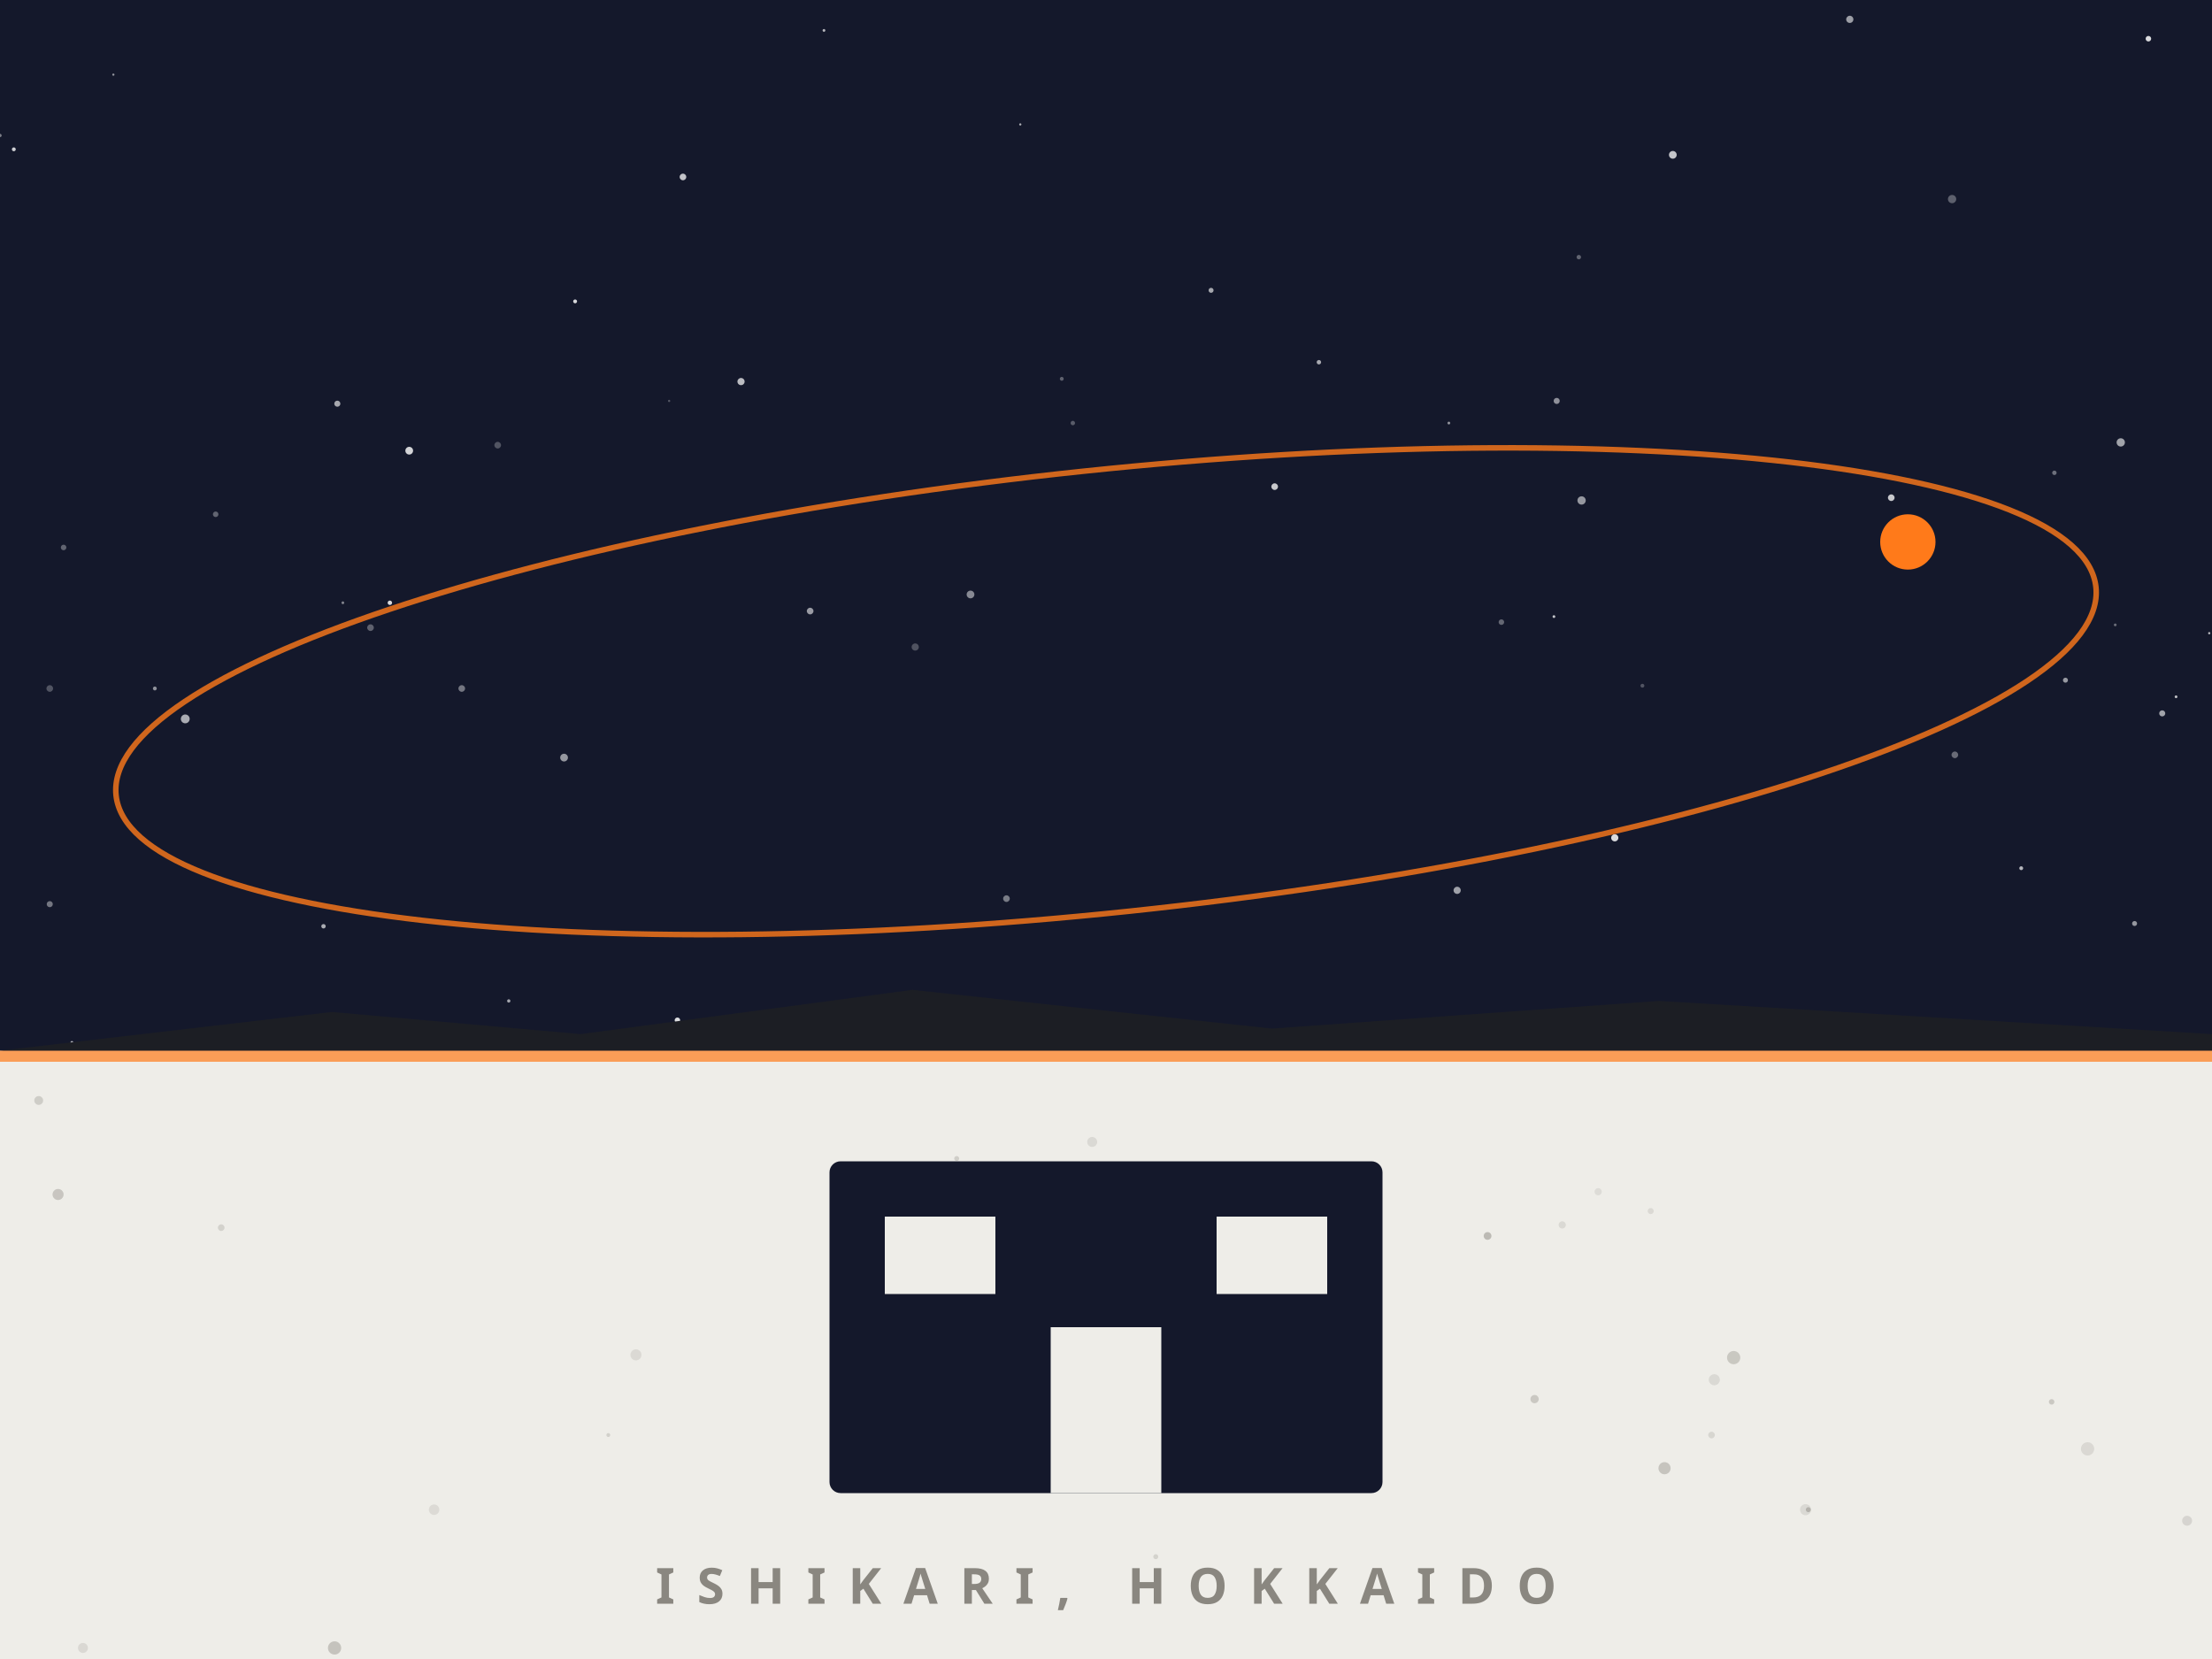
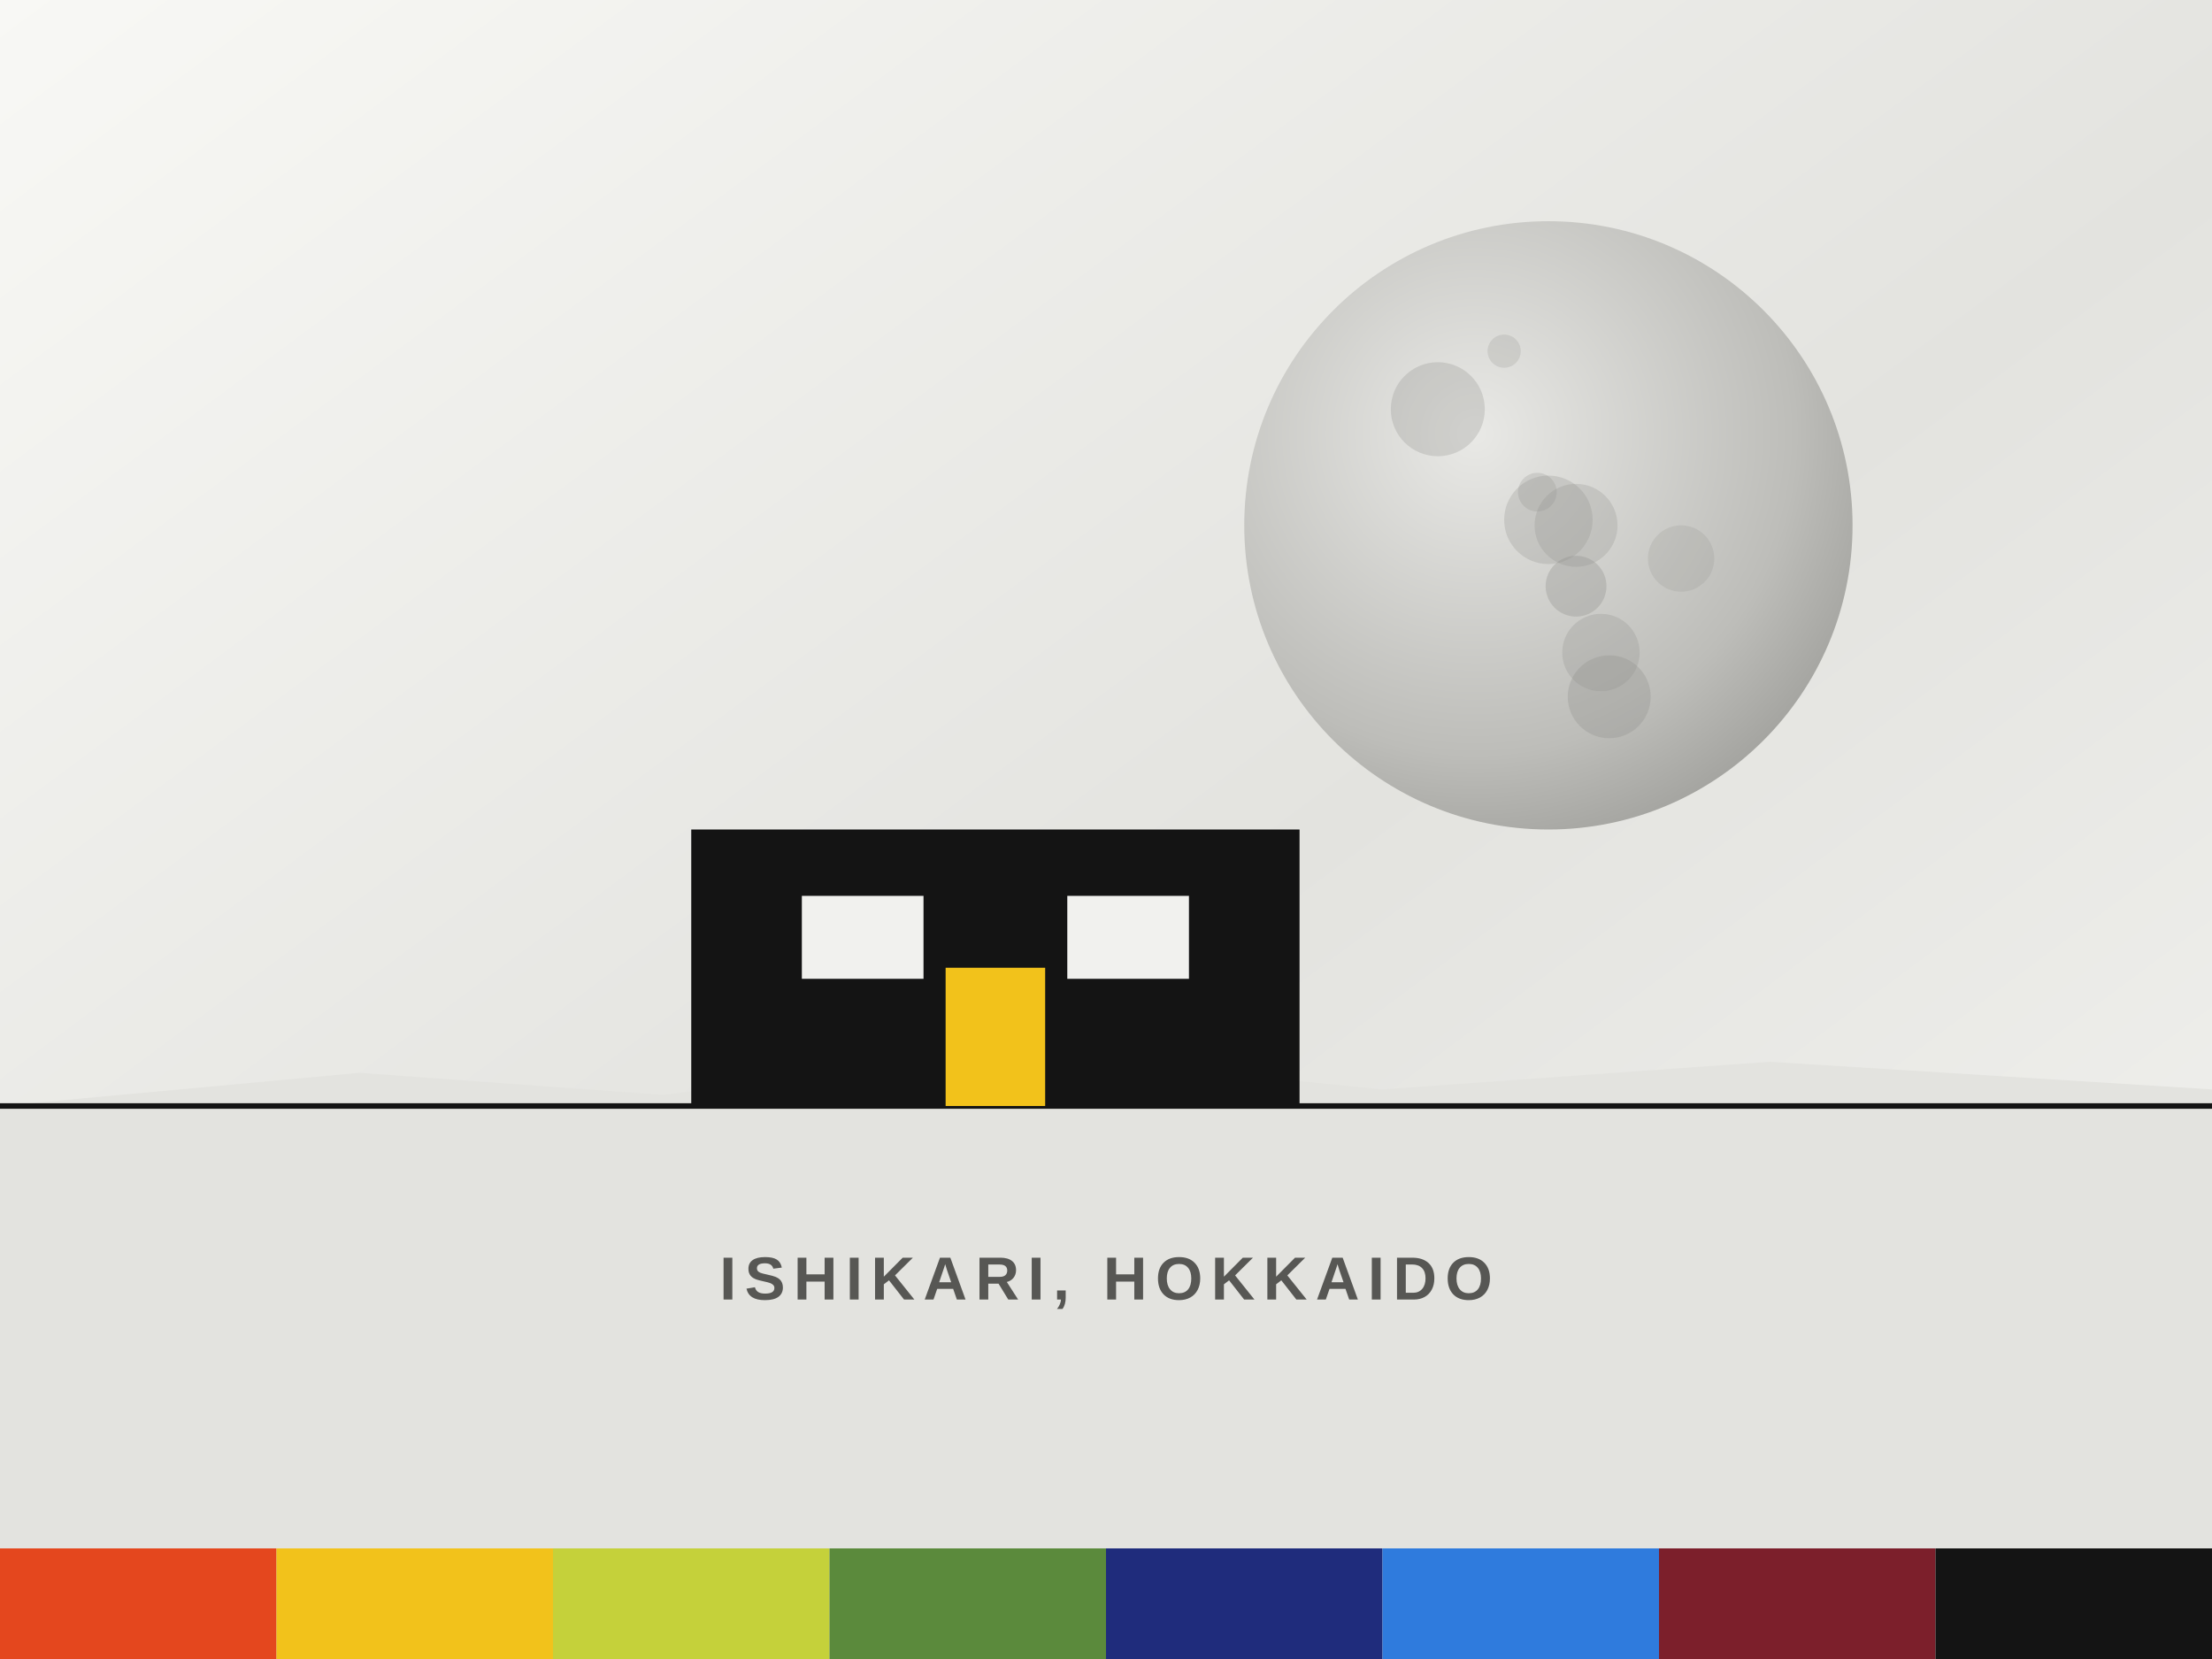
- <svg xmlns="http://www.w3.org/2000/svg" viewBox="0 0 800 600" width="800" height="600" role="img" aria-label="石狩の地平線の上を軌道線が横切る会社のイメージ図">
-   <rect width="800" height="600" fill="#EEEDE8" />
-   <circle cx="0" cy="173" r="2.2" fill="#8A8780" opacity="0.31" />
-   <circle cx="255" cy="284" r="0.9" fill="#8A8780" opacity="0.49" />
-   <circle cx="786" cy="220" r="1.7" fill="#8A8780" opacity="0.49" />
-   <circle cx="619" cy="519" r="1.2" fill="#8A8780" opacity="0.23" />
-   <circle cx="623" cy="115" r="1.7" fill="#8A8780" opacity="0.38" />
-   <circle cx="350" cy="102" r="1.9" fill="#8A8780" opacity="0.24" />
-   <circle cx="123" cy="104" r="1.1" fill="#8A8780" opacity="0.27" />
-   <circle cx="320" cy="318" r="2.0" fill="#8A8780" opacity="0.17" />
-   <circle cx="449" cy="112" r="1.3" fill="#8A8780" opacity="0.22" />
-   <circle cx="653" cy="546" r="2.0" fill="#8A8780" opacity="0.20" />
-   <circle cx="141" cy="338" r="0.7" fill="#8A8780" opacity="0.44" />
-   <circle cx="230" cy="490" r="2.0" fill="#8A8780" opacity="0.19" />
-   <circle cx="654" cy="546" r="0.9" fill="#8A8780" opacity="0.48" />
-   <circle cx="755" cy="524" r="2.4" fill="#8A8780" opacity="0.21" />
-   <circle cx="130" cy="265" r="1.9" fill="#8A8780" opacity="0.33" />
-   <circle cx="493" cy="368" r="2.2" fill="#8A8780" opacity="0.49" />
-   <circle cx="533" cy="210" r="1.8" fill="#8A8780" opacity="0.24" />
-   <circle cx="555" cy="506" r="1.5" fill="#8A8780" opacity="0.36" />
-   <circle cx="742" cy="507" r="1.0" fill="#8A8780" opacity="0.36" />
-   <circle cx="420" cy="151" r="0.7" fill="#8A8780" opacity="0.24" />
-   <circle cx="556" cy="80" r="1.3" fill="#8A8780" opacity="0.22" />
-   <circle cx="565" cy="443" r="1.3" fill="#8A8780" opacity="0.20" />
-   <circle cx="789" cy="129" r="2.1" fill="#8A8780" opacity="0.38" />
-   <circle cx="620" cy="499" r="2.0" fill="#8A8780" opacity="0.20" />
-   <circle cx="242" cy="23" r="1.9" fill="#8A8780" opacity="0.28" />
-   <circle cx="346" cy="419" r="0.9" fill="#8A8780" opacity="0.31" />
-   <circle cx="674" cy="175" r="0.7" fill="#8A8780" opacity="0.44" />
-   <circle cx="289" cy="277" r="2.2" fill="#8A8780" opacity="0.40" />
-   <circle cx="692" cy="161" r="1.7" fill="#8A8780" opacity="0.17" />
-   <circle cx="795" cy="191" r="2.2" fill="#8A8780" opacity="0.24" />
-   <circle cx="220" cy="519" r="0.7" fill="#8A8780" opacity="0.28" />
-   <circle cx="538" cy="447" r="1.4" fill="#8A8780" opacity="0.50" />
-   <circle cx="418" cy="563" r="0.9" fill="#8A8780" opacity="0.26" />
-   <circle cx="607" cy="20" r="1.8" fill="#8A8780" opacity="0.39" />
-   <circle cx="395" cy="413" r="1.8" fill="#8A8780" opacity="0.20" />
-   <circle cx="602" cy="531" r="2.2" fill="#8A8780" opacity="0.40" />
-   <circle cx="466" cy="132" r="1.6" fill="#8A8780" opacity="0.19" />
-   <circle cx="243" cy="128" r="1.7" fill="#8A8780" opacity="0.16" />
-   <circle cx="121" cy="596" r="2.4" fill="#8A8780" opacity="0.41" />
-   <circle cx="134" cy="169" r="1.6" fill="#8A8780" opacity="0.18" />
-   <circle cx="157" cy="546" r="1.9" fill="#8A8780" opacity="0.18" />
-   <circle cx="568" cy="325" r="1.8" fill="#8A8780" opacity="0.34" />
-   <circle cx="550" cy="155" r="1.1" fill="#8A8780" opacity="0.20" />
-   <circle cx="243" cy="33" r="2.0" fill="#8A8780" opacity="0.20" />
-   <circle cx="261" cy="227" r="1.6" fill="#8A8780" opacity="0.28" />
-   <circle cx="590" cy="185" r="1.0" fill="#8A8780" opacity="0.25" />
-   <circle cx="233" cy="229" r="2.4" fill="#8A8780" opacity="0.40" />
-   <circle cx="203" cy="313" r="2.0" fill="#8A8780" opacity="0.38" />
-   <circle cx="8" cy="263" r="2.2" fill="#8A8780" opacity="0.34" />
-   <circle cx="627" cy="491" r="2.4" fill="#8A8780" opacity="0.37" />
-   <circle cx="180" cy="333" r="1.8" fill="#8A8780" opacity="0.45" />
-   <circle cx="225" cy="140" r="1.4" fill="#8A8780" opacity="0.45" />
-   <circle cx="469" cy="210" r="1.4" fill="#8A8780" opacity="0.47" />
-   <circle cx="1" cy="146" r="1.9" fill="#8A8780" opacity="0.46" />
-   <circle cx="14" cy="398" r="1.6" fill="#8A8780" opacity="0.32" />
-   <circle cx="121" cy="75" r="1.6" fill="#8A8780" opacity="0.37" />
-   <circle cx="668" cy="134" r="1.8" fill="#8A8780" opacity="0.17" />
-   <circle cx="791" cy="550" r="1.8" fill="#8A8780" opacity="0.24" />
-   <circle cx="479" cy="288" r="1.1" fill="#8A8780" opacity="0.41" />
-   <circle cx="311" cy="90" r="2.2" fill="#8A8780" opacity="0.45" />
-   <circle cx="30" cy="596" r="1.8" fill="#8A8780" opacity="0.21" />
-   <circle cx="103" cy="173" r="2.4" fill="#8A8780" opacity="0.44" />
-   <circle cx="610" cy="245" r="0.6" fill="#8A8780" opacity="0.16" />
-   <circle cx="267" cy="110" r="2.4" fill="#8A8780" opacity="0.31" />
-   <circle cx="50" cy="8" r="0.8" fill="#8A8780" opacity="0.47" />
-   <circle cx="578" cy="431" r="1.3" fill="#8A8780" opacity="0.17" />
-   <circle cx="80" cy="444" r="1.2" fill="#8A8780" opacity="0.27" />
-   <circle cx="21" cy="432" r="2.0" fill="#8A8780" opacity="0.39" />
-   <circle cx="597" cy="438" r="1.1" fill="#8A8780" opacity="0.19" />
-   <circle cx="337" cy="358" r="1.6" fill="#8A8780" opacity="0.17" />
-   <rect width="800" height="380" fill="#14182B" />
-   <circle cx="0" cy="49" r="0.6" fill="#fff" opacity="0.44" />
-   <circle cx="18" cy="327" r="1.1" fill="#fff" opacity="0.41" />
-   <circle cx="245" cy="369" r="1.0" fill="#fff" opacity="0.85" />
-   <circle cx="787" cy="252" r="0.5" fill="#fff" opacity="0.72" />
-   <circle cx="543" cy="225" r="1.0" fill="#fff" opacity="0.34" />
-   <circle cx="117" cy="335" r="0.8" fill="#fff" opacity="0.64" />
-   <circle cx="124" cy="218" r="0.5" fill="#fff" opacity="0.46" />
-   <circle cx="26" cy="377" r="0.5" fill="#fff" opacity="0.66" />
-   <circle cx="167" cy="249" r="1.2" fill="#fff" opacity="0.41" />
-   <circle cx="571" cy="93" r="0.8" fill="#fff" opacity="0.33" />
-   <circle cx="18" cy="249" r="1.2" fill="#fff" opacity="0.26" />
-   <circle cx="134" cy="227" r="1.2" fill="#fff" opacity="0.32" />
-   <circle cx="799" cy="229" r="0.4" fill="#fff" opacity="0.72" />
-   <circle cx="247" cy="64" r="1.2" fill="#fff" opacity="0.74" />
-   <circle cx="369" cy="45" r="0.4" fill="#fff" opacity="0.65" />
-   <circle cx="527" cy="322" r="1.3" fill="#fff" opacity="0.59" />
-   <circle cx="777" cy="14" r="1.0" fill="#fff" opacity="0.84" />
-   <circle cx="782" cy="258" r="1.1" fill="#fff" opacity="0.60" />
-   <circle cx="268" cy="138" r="1.3" fill="#fff" opacity="0.71" />
-   <circle cx="364" cy="325" r="1.2" fill="#fff" opacity="0.43" />
-   <circle cx="594" cy="248" r="0.7" fill="#fff" opacity="0.26" />
-   <circle cx="684" cy="180" r="1.2" fill="#fff" opacity="0.76" />
-   <circle cx="767" cy="160" r="1.5" fill="#fff" opacity="0.60" />
-   <circle cx="23" cy="198" r="1.0" fill="#fff" opacity="0.33" />
-   <circle cx="584" cy="303" r="1.3" fill="#fff" opacity="0.84" />
-   <circle cx="298" cy="11" r="0.5" fill="#fff" opacity="0.69" />
-   <circle cx="669" cy="7" r="1.3" fill="#fff" opacity="0.58" />
-   <circle cx="122" cy="146" r="1.1" fill="#fff" opacity="0.62" />
-   <circle cx="562" cy="223" r="0.5" fill="#fff" opacity="0.75" />
-   <circle cx="242" cy="145" r="0.4" fill="#fff" opacity="0.28" />
-   <circle cx="5" cy="54" r="0.7" fill="#fff" opacity="0.79" />
-   <circle cx="56" cy="249" r="0.7" fill="#fff" opacity="0.53" />
-   <circle cx="743" cy="171" r="0.8" fill="#fff" opacity="0.38" />
-   <circle cx="461" cy="176" r="1.2" fill="#fff" opacity="0.76" />
-   <circle cx="384" cy="137" r="0.7" fill="#fff" opacity="0.32" />
-   <circle cx="351" cy="215" r="1.4" fill="#fff" opacity="0.49" />
-   <circle cx="572" cy="181" r="1.5" fill="#fff" opacity="0.55" />
-   <circle cx="331" cy="234" r="1.3" fill="#fff" opacity="0.25" />
-   <circle cx="563" cy="145" r="1.1" fill="#fff" opacity="0.52" />
-   <circle cx="605" cy="56" r="1.4" fill="#fff" opacity="0.75" />
-   <circle cx="67" cy="260" r="1.6" fill="#fff" opacity="0.64" />
-   <circle cx="148" cy="163" r="1.4" fill="#fff" opacity="0.81" />
-   <circle cx="765" cy="226" r="0.5" fill="#fff" opacity="0.37" />
-   <circle cx="78" cy="186" r="1.0" fill="#fff" opacity="0.33" />
-   <circle cx="388" cy="153" r="0.8" fill="#fff" opacity="0.29" />
-   <circle cx="731" cy="314" r="0.7" fill="#fff" opacity="0.69" />
-   <circle cx="141" cy="218" r="0.8" fill="#fff" opacity="0.84" />
-   <circle cx="208" cy="109" r="0.7" fill="#fff" opacity="0.83" />
-   <circle cx="184" cy="362" r="0.6" fill="#fff" opacity="0.61" />
-   <circle cx="204" cy="274" r="1.4" fill="#fff" opacity="0.55" />
-   <circle cx="41" cy="27" r="0.4" fill="#fff" opacity="0.54" />
-   <circle cx="438" cy="105" r="0.9" fill="#fff" opacity="0.62" />
-   <circle cx="772" cy="334" r="0.9" fill="#fff" opacity="0.55" />
-   <circle cx="706" cy="72" r="1.5" fill="#fff" opacity="0.31" />
-   <circle cx="524" cy="153" r="0.5" fill="#fff" opacity="0.53" />
-   <circle cx="180" cy="161" r="1.2" fill="#fff" opacity="0.26" />
-   <circle cx="747" cy="246" r="0.9" fill="#fff" opacity="0.56" />
-   <circle cx="293" cy="221" r="1.2" fill="#fff" opacity="0.57" />
-   <circle cx="707" cy="273" r="1.2" fill="#fff" opacity="0.36" />
-   <circle cx="477" cy="131" r="0.8" fill="#fff" opacity="0.63" />
-   <ellipse cx="400" cy="250" rx="360" ry="80" transform="rotate(-6 400 250)" fill="none" stroke="#FF7A1A" stroke-width="2" stroke-opacity=".8" />
-   <circle cx="690" cy="196" r="10" fill="#FF7A1A" />
-   <path d="M0 380 L120 366 L210 374 L330 358 L460 372 L600 362 L800 374 V380Z" fill="#1C1E24" />
-   <rect y="380" width="800" height="4" fill="#FF7A1A" opacity=".7" />
-   <g fill="#14182B">
-     <rect x="300" y="420" width="200" height="120" rx="4" />
+ <svg xmlns="http://www.w3.org/2000/svg" viewBox="0 0 800 600" width="800" height="600" role="img" aria-label="灰色の月と石狩の地平線、色ブロックを組み合わせた会社のイメージ図">
+   <defs>
+     <linearGradient id="l25" x1="0" y1="0" x2="1" y2="1">
+       <stop offset="0" stop-color="#F8F8F5" />
+       <stop offset=".55" stop-color="#E3E3DF" />
+       <stop offset="1" stop-color="#F4F4F1" />
+     </linearGradient>
+   </defs>
+   <rect width="800" height="600" fill="url(#l25)" />
+   <defs>
+     <radialGradient id="of" cx=".38" cy=".35" r=".75">
+       <stop offset="0" stop-color="#E9E9E6" />
+       <stop offset=".7" stop-color="#BDBDB9" />
+       <stop offset="1" stop-color="#9C9C98" />
+     </radialGradient>
+   </defs>
+   <g opacity="1">
+     <circle cx="560" cy="190" r="110" fill="url(#of)" />
+     <circle cx="570" cy="190" r="15" fill="#8F8F8B" opacity="0.26" />
+     <circle cx="570" cy="212" r="11" fill="#8F8F8B" opacity="0.33" />
+     <circle cx="582" cy="252" r="15" fill="#8F8F8B" opacity="0.31" />
+     <circle cx="520" cy="148" r="17" fill="#8F8F8B" opacity="0.28" />
+     <circle cx="579" cy="236" r="14" fill="#8F8F8B" opacity="0.27" />
+     <circle cx="608" cy="202" r="12" fill="#8F8F8B" opacity="0.21" />
+     <circle cx="556" cy="178" r="7" fill="#8F8F8B" opacity="0.25" />
+     <circle cx="560" cy="188" r="16" fill="#8F8F8B" opacity="0.27" />
+     <circle cx="544" cy="127" r="6" fill="#8F8F8B" opacity="0.23" />
  </g>
-   <rect x="380" y="480" width="40" height="60" fill="#EEEDE8" />
-   <rect x="320" y="440" width="40" height="28" fill="#EEEDE8" />
-   <rect x="440" y="440" width="40" height="28" fill="#EEEDE8" />
-   <text x="400" y="580" text-anchor="middle" font-family="Sora, Segoe UI, sans-serif" font-size="18" font-weight="600" fill="#8A8780" letter-spacing="8">ISHIKARI, HOKKAIDO</text>
+   <path d="M0 400 L130 388 L240 396 L360 380 L500 394 L640 384 L800 394 V600 H0Z" fill="#E3E3DF" />
+   <line x1="0" y1="400" x2="800" y2="400" stroke="#141414" stroke-width="2" />
+   <rect x="250" y="300" width="220" height="100" fill="#141414" />
+   <rect x="290" y="324" width="44" height="30" fill="#F1F1EE" />
+   <rect x="386" y="324" width="44" height="30" fill="#F1F1EE" />
+   <rect x="342" y="350" width="36" height="50" fill="#F2C21B" />
+   <rect x="0" y="560" width="100" height="40" fill="#E4471E" />
+   <rect x="100" y="560" width="100" height="40" fill="#F2C21B" />
+   <rect x="200" y="560" width="100" height="40" fill="#C5D13A" />
+   <rect x="300" y="560" width="100" height="40" fill="#5B8A3C" />
+   <rect x="400" y="560" width="100" height="40" fill="#1F2C7C" />
+   <rect x="500" y="560" width="100" height="40" fill="#2F7BDD" />
+   <rect x="600" y="560" width="100" height="40" fill="#7C1F2B" />
+   <rect x="700" y="560" width="100" height="40" fill="#141414" />
+   <text x="400" y="470" text-anchor="middle" font-family="'Barlow Condensed', 'Arial Narrow', Arial, sans-serif" font-size="22" font-weight="700" letter-spacing="3" fill="#575754">ISHIKARI, HOKKAIDO</text>
</svg>
